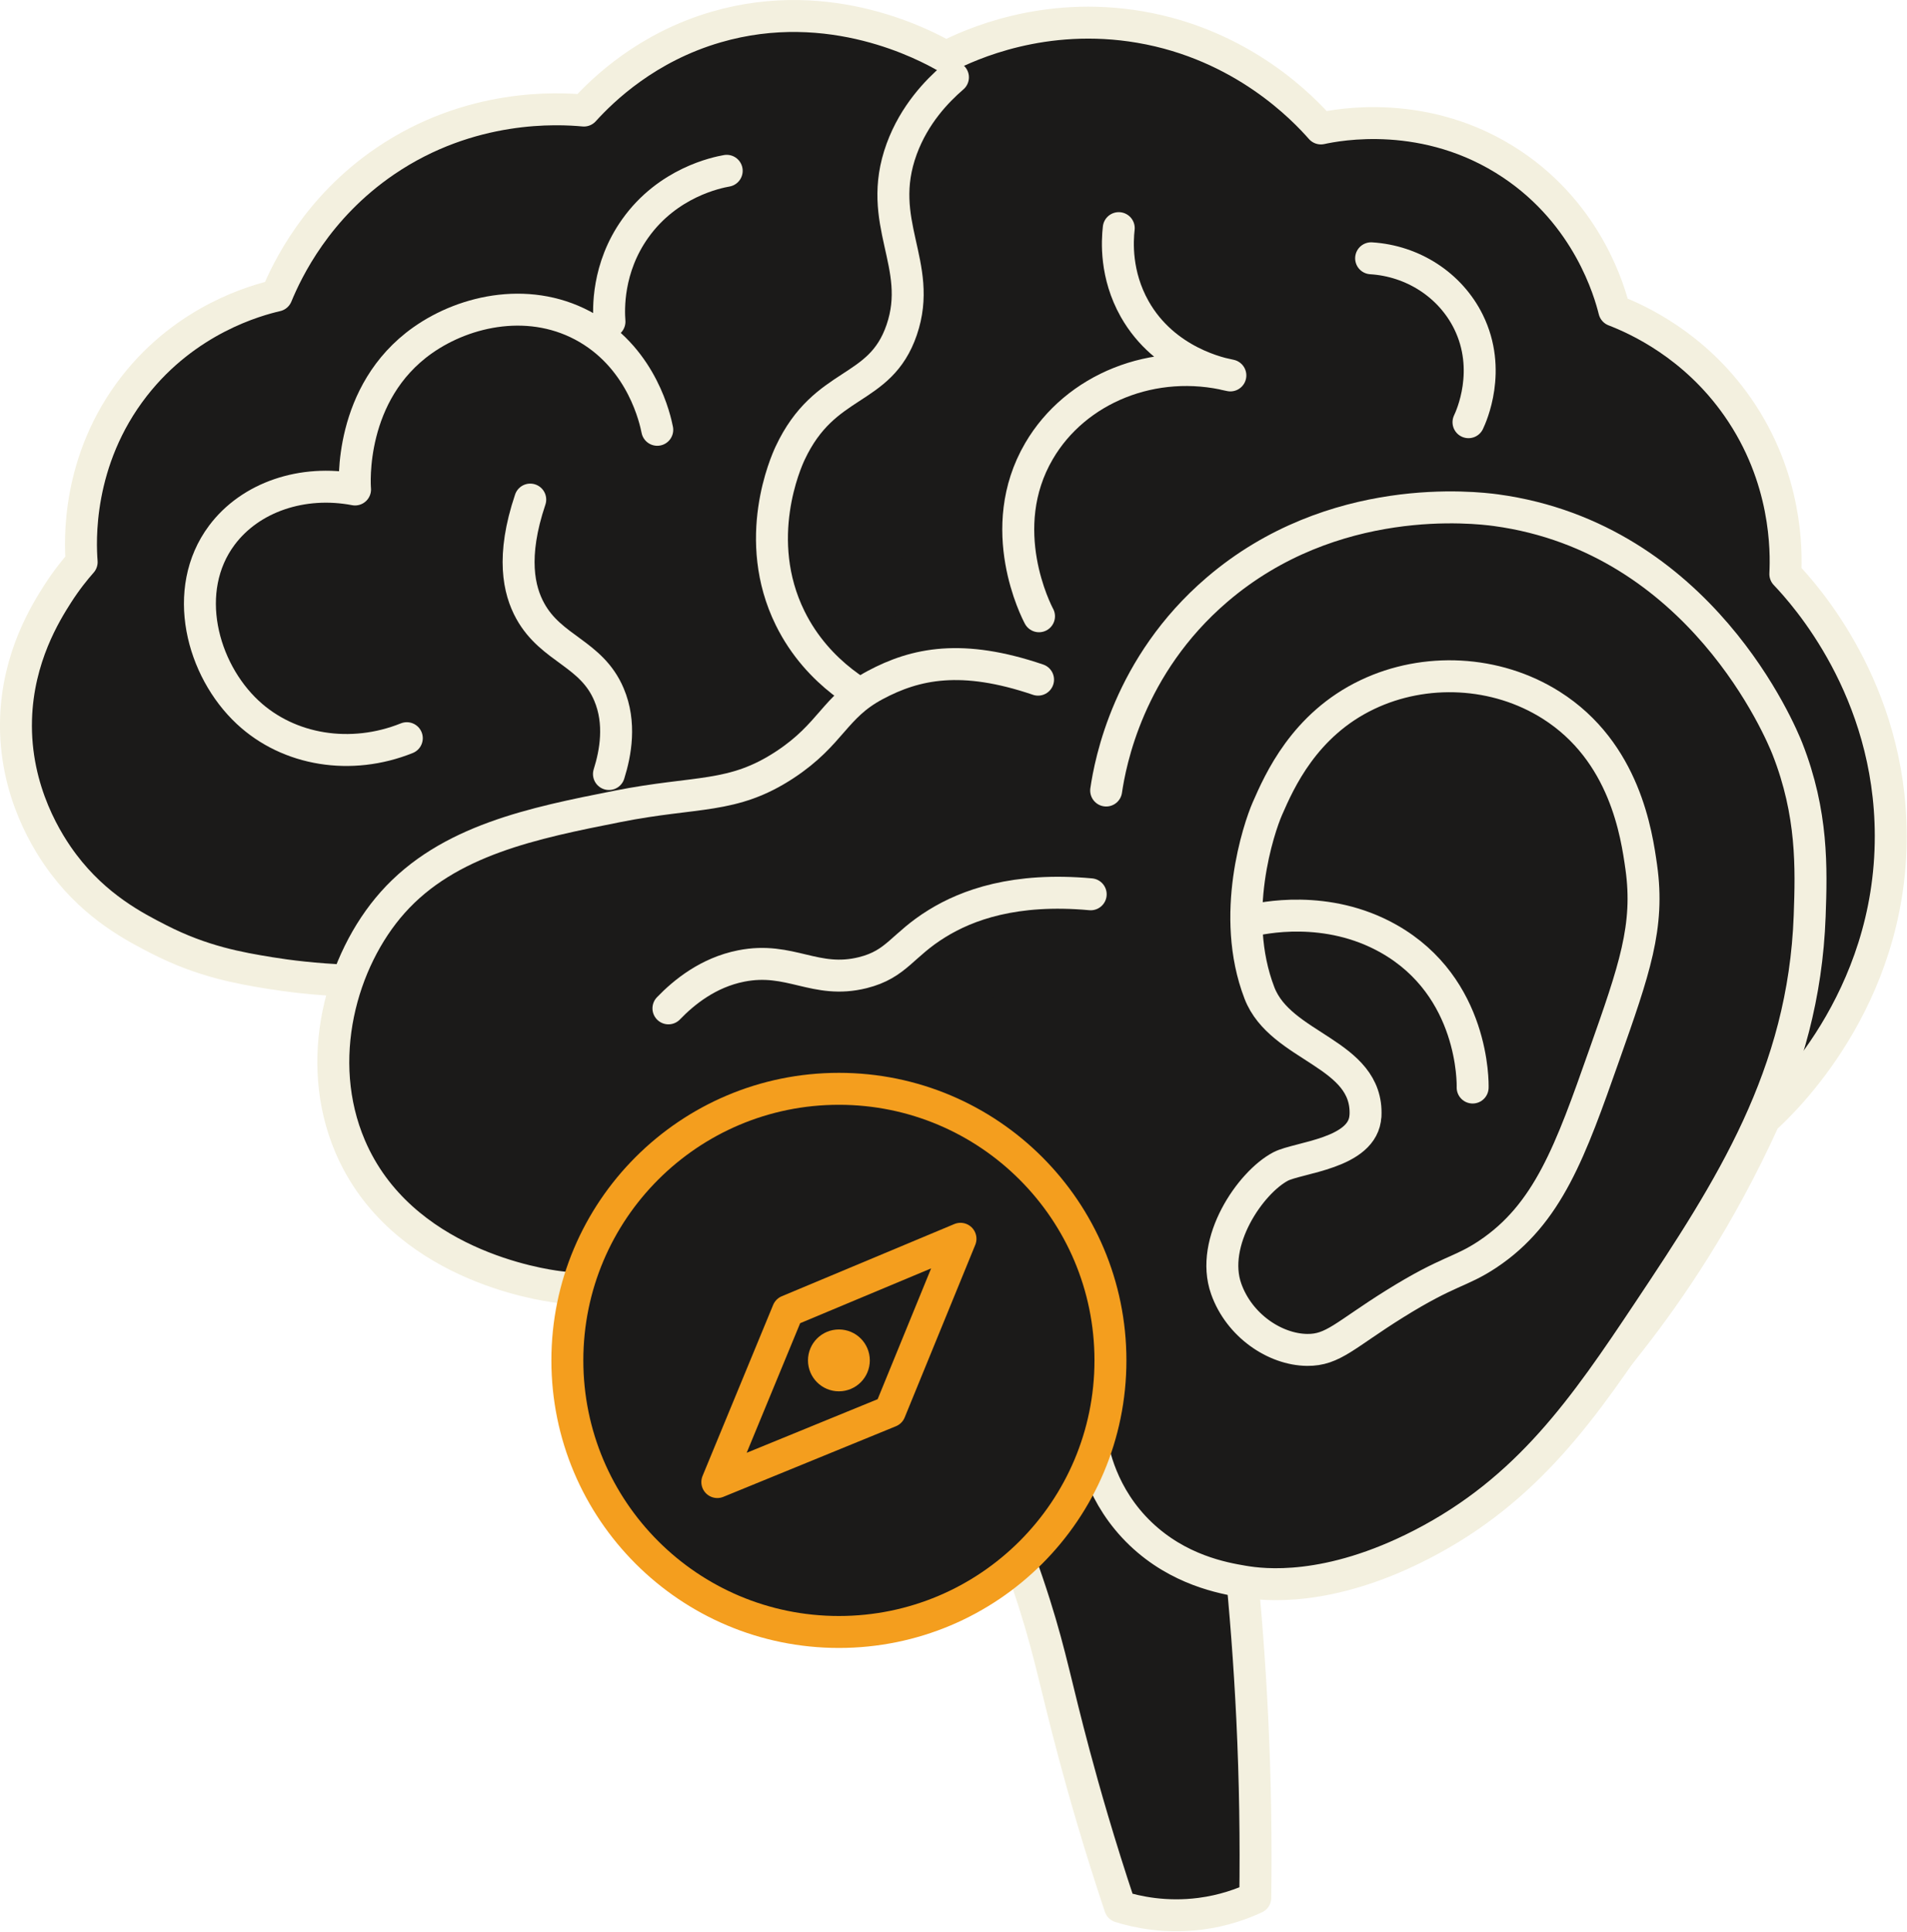
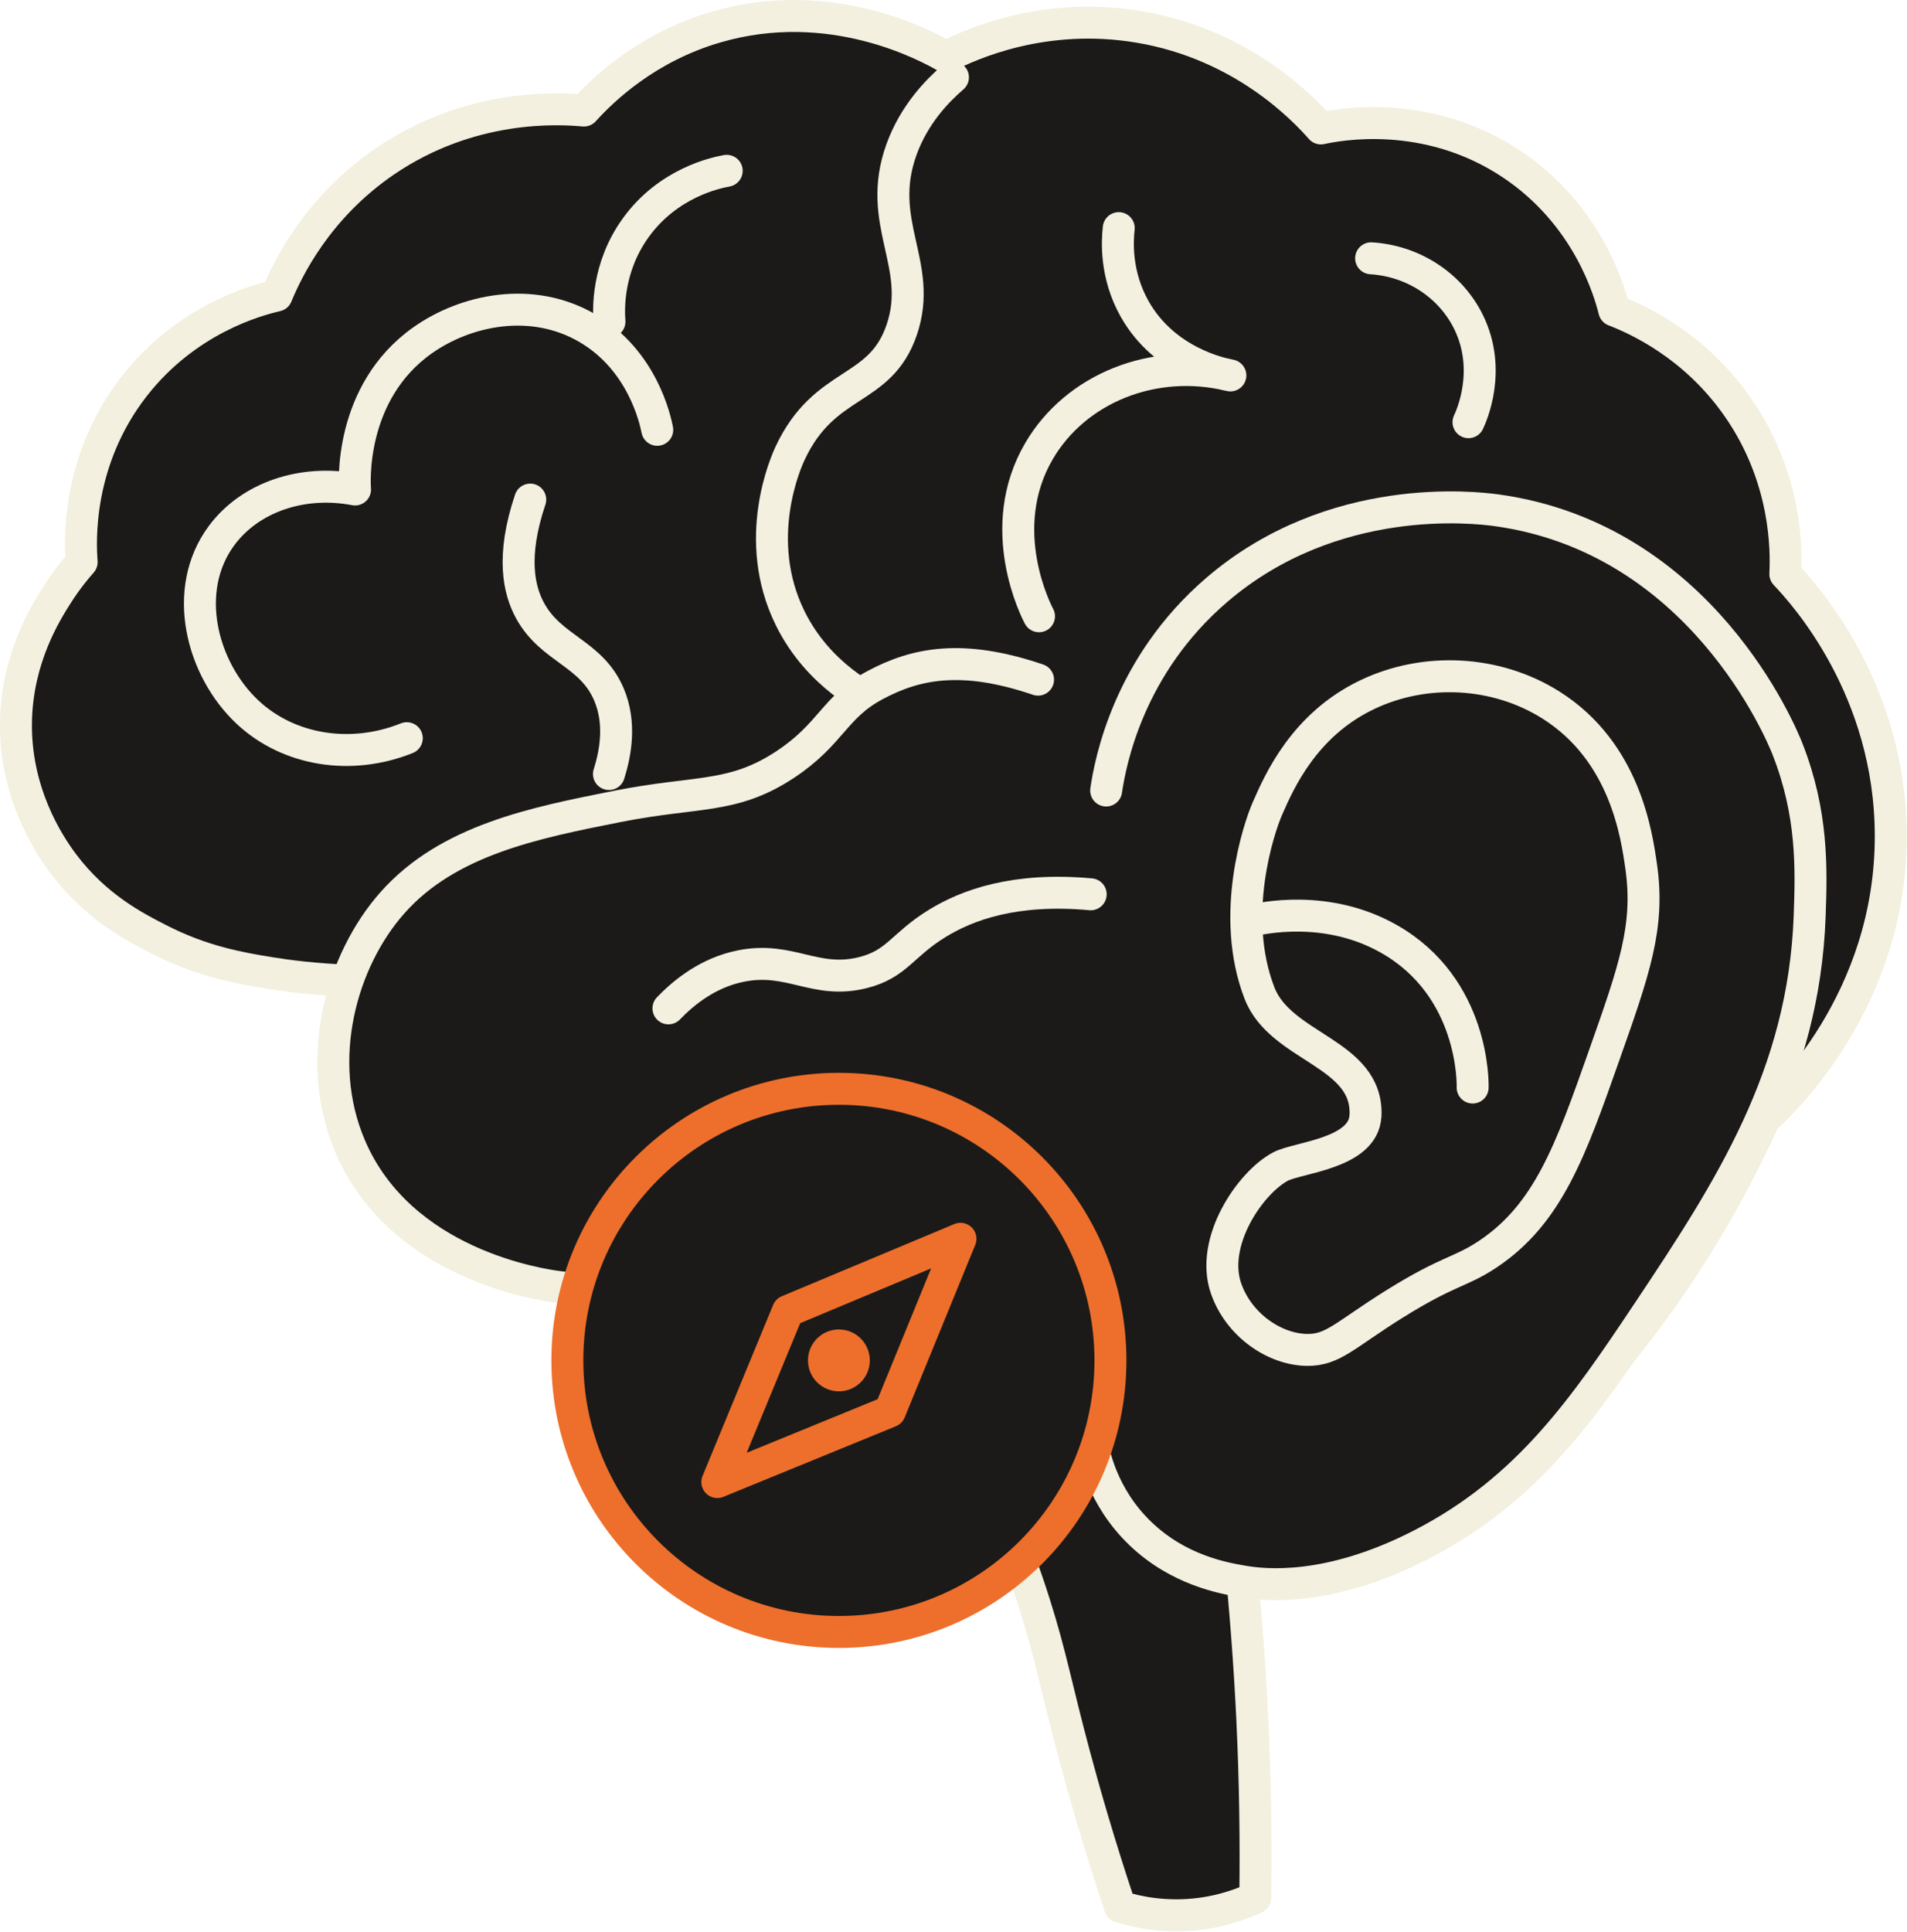
<svg xmlns="http://www.w3.org/2000/svg" viewBox="0 0 298.45 302.22" id="Layer_1" overflow="hidden">
  <path d="M70.35 152.56C59.41 154.4 47.99 153.21 42.2 152.26 37.49 151.49 31.68 150.49 24.89 147.01 21.11 145.08 15.06 141.98 9.98 135.27 7.61 132.14 2.18 123.89 2.51 112.55 2.79 102.84 7.15 95.87 9.02 92.94 10.41 90.77 11.77 89.1 12.78 87.96 12.55 84.95 11.89 72.11 21.03 60.41 29.2 49.96 40.05 47 43.29 46.25 44.96 42.2 49.59 32.52 60.26 25.24 73.6 16.14 87.4 16.93 91.39 17.3 94.44 13.94 101.27 7.38 112.09 4.23 130.05-1.01 145.05 7.18 148.05 8.9 151.78 6.99 163.38 1.66 178.41 4.23 194.57 6.99 204.09 17.09 206.74 20.1 209.23 19.56 223.26 16.76 236.63 25.7 248.59 33.7 251.94 45.69 252.66 48.58 256.2 49.95 265.18 53.96 271.96 63.68 279.72 74.79 279.61 86.22 279.43 89.83 282.47 93.03 295.89 107.86 295.93 130.76 295.98 156.62 278.94 172.6 276.16 175.12 269.13 190.62 261.18 202.14 255.15 209.83 244.03 224 233.81 237 216.08 242.2 207.21 244.8 199.32 244.62 194.13 244.07 194.94 251.97 195.58 260.28 196 268.97 196.47 278.78 196.59 288.13 196.47 296.99 194.43 297.94 191.52 299.01 187.91 299.48 182.41 300.2 177.91 299.2 175.3 298.39 171.99 288.48 169.66 280.27 168.14 274.58 165.24 263.75 164.54 259.31 161.94 251.07 158.94 241.57 155.66 234.1 153.35 229.29 149.84 226.34 144.71 221.29 140.43 213.73 136.34 206.49 134.65 199.8 133.89 195.36 126.74 195.89 108.18 198.44 96.51 194.55 89.48 192.21 81.57 188.71 75.95 181.14 73.25 177.5 67.1 169.59 70.33 152.58L70.33 152.58Z" stroke="#F3F0DF" stroke-width="5" stroke-linecap="round" stroke-linejoin="round" fill="#1b1a19" fill-rule="evenodd" />
  <path d="M63.67 115.52C54.97 119.02 45.21 117.48 38.77 111.47 31.58 104.77 28.31 92.34 34.72 83.76 39.19 77.78 47.35 75.03 55.57 76.6 55.51 75.94 54.51 61.47 66.15 53.25 72.92 48.47 83.29 46.28 91.98 51.38 100.56 56.42 102.55 65.65 102.87 67.26" stroke="#F3F0DF" stroke-width="5" stroke-linecap="round" stroke-linejoin="round" fill="#1b1a19" />
  <path d="M113.74 26.73C112.17 27.01 104.55 28.55 99.43 35.74 94.99 41.97 95.25 48.49 95.39 50.33" stroke="#F3F0DF" stroke-width="5" stroke-linecap="round" stroke-linejoin="round" fill="#1b1a19" />
  <path d="M149.15 12.1C146.65 14.25 143.11 17.91 141.13 23.3 136.9 34.86 144.63 41.37 141.13 51.62 137.73 61.59 129.1 59.31 123.67 70.91 123.02 72.29 117.6 84.41 123.67 96.74 128.09 105.71 136.02 109.6 138.63 110.74" stroke="#F3F0DF" stroke-width="5" stroke-linecap="round" stroke-linejoin="round" fill="#1b1a19" />
  <path d="M82.99 78.18C79.98 87.12 81.22 92.4 82.99 95.61 86.31 101.63 92.56 102.19 95.31 108.68 97.21 113.16 96.34 117.86 95.31 121.13" stroke="#F3F0DF" stroke-width="5" stroke-linecap="round" stroke-linejoin="round" fill="#1b1a19" />
  <path d="M175.1 35.7C174.87 37.73 174.56 42.97 177.59 48.35 182.31 56.71 191.23 58.5 192.57 58.75 180.59 55.8 168.35 60.78 162.62 70.59 155.51 82.74 162.23 95.72 162.62 96.44" stroke="#F3F0DF" stroke-width="5" stroke-linecap="round" stroke-linejoin="round" fill="#1b1a19" />
  <path d="M214.6 40.42C221.16 40.83 227 44.62 229.84 50.37 233.56 57.93 230.28 65.15 229.84 66.07" stroke="#F3F0DF" stroke-width="5" stroke-linecap="round" stroke-linejoin="round" fill="#1b1a19" />
  <path d="M150.01 193.94C144.41 196.02 130.69 198.76 120.47 199.96 100.01 202.36 96.69 202.58 87.4 201.4 84.63 201.05 62.71 197.9 54.81 179.41 49.03 165.88 53.4 150.29 61.45 141.24 70.14 131.46 83.6 128.78 96.61 126.2 109.08 123.72 114.65 125.07 122.85 119.67 130.13 114.88 130.57 110.63 136.95 107.22 143.32 103.81 150.56 102.31 162.47 106.36" stroke="#F3F0DF" stroke-width="5" stroke-linecap="round" stroke-linejoin="round" fill="#1b1a19" />
  <g>
    <path d="M173.13 123.71C173.78 119.3 176.6 104.17 190.47 92.29 208.62 76.74 230.95 79.41 234.14 79.84 266.2 84.2 278.81 114.77 279.76 117.19 283.73 127.3 283.51 135.8 283.24 143.33 282.34 168.24 270.79 186.06 258.04 205.17 247.98 220.26 239.2 233.09 222.52 241.69 207.78 249.29 197.67 248.02 194.61 247.5 191.39 246.96 184.47 245.7 178.53 240.03 172.4 234.17 171.06 227.18 170.71 224.68" stroke="#F3F0DF" stroke-width="5" stroke-linecap="round" stroke-linejoin="round" fill="#1b1a19" />
    <path d="M213.71 174.61C213.43 180.54 203.17 181.11 200.43 182.55 195.7 185.04 189.31 194.35 191.92 201.7 193.95 207.43 199.54 211.19 204.58 211.25 208.66 211.3 210.52 208.89 218.28 204.05 226.78 198.75 228.5 199.16 232.81 196.3 242.31 189.99 245.82 180.05 251.07 165.16 255.82 151.71 258.19 144.98 256.88 135.68 256.16 130.61 254.34 117.66 242.77 110.35 234.13 104.89 223 104.42 214.03 108.69 204.12 113.4 200.23 122.28 198.36 126.55 197.05 129.54 192.43 143.21 197.12 155.39 200.44 164.03 214.19 164.74 213.72 174.61L213.72 174.61Z" stroke="#F3F0DF" stroke-width="5" stroke-linecap="round" stroke-linejoin="round" fill="#1b1a19" />
    <path d="M195.56 144.13C197.49 143.67 207.64 141.42 217.35 146.91 230.76 154.49 230.51 169.56 230.49 170.19" stroke="#F3F0DF" stroke-width="5" stroke-linecap="round" stroke-linejoin="round" fill="#1b1a19" />
  </g>
-   <circle cx="131.3" cy="212.89" r="42.5" stroke="#F49E1E" stroke-width="5" stroke-miterlimit="10" fill="#1b1a19" />
-   <path d="M150.33 193.86 123.32 205.16 112.27 231.93 139.28 220.88 150.33 193.86Z" stroke="#F49E1E" stroke-width="5" stroke-linejoin="round" fill="#1b1a19" fill-rule="evenodd" />
-   <circle cx="131.3" cy="212.89" r="2.34" stroke="#F49E1E" stroke-width="5" stroke-miterlimit="10" fill="#F49E1E" />
+   <circle cx="131.3" cy="212.89" r="42.5" stroke="#EE6F2B" stroke-width="5" stroke-miterlimit="10" fill="#1b1a19" />
+   <path d="M150.33 193.86 123.32 205.16 112.27 231.93 139.28 220.88 150.33 193.86Z" stroke="#EE6F2B" stroke-width="5" stroke-linejoin="round" fill="#1b1a19" fill-rule="evenodd" />
+   <circle cx="131.3" cy="212.89" r="2.34" stroke="#EE6F2B" stroke-width="5" stroke-miterlimit="10" fill="#EE6F2B" />
  <path d="M104.62 157.8C107.06 155.27 110.85 152.19 116 151.17 123.69 149.64 127.59 154.07 135.05 152.21 140.4 150.87 141.17 147.9 146.67 144.52 151.36 141.63 158.82 138.86 170.71 139.95" stroke="#F3F0DF" stroke-width="5" stroke-linecap="round" stroke-linejoin="round" fill="#1b1a19" />
</svg>
